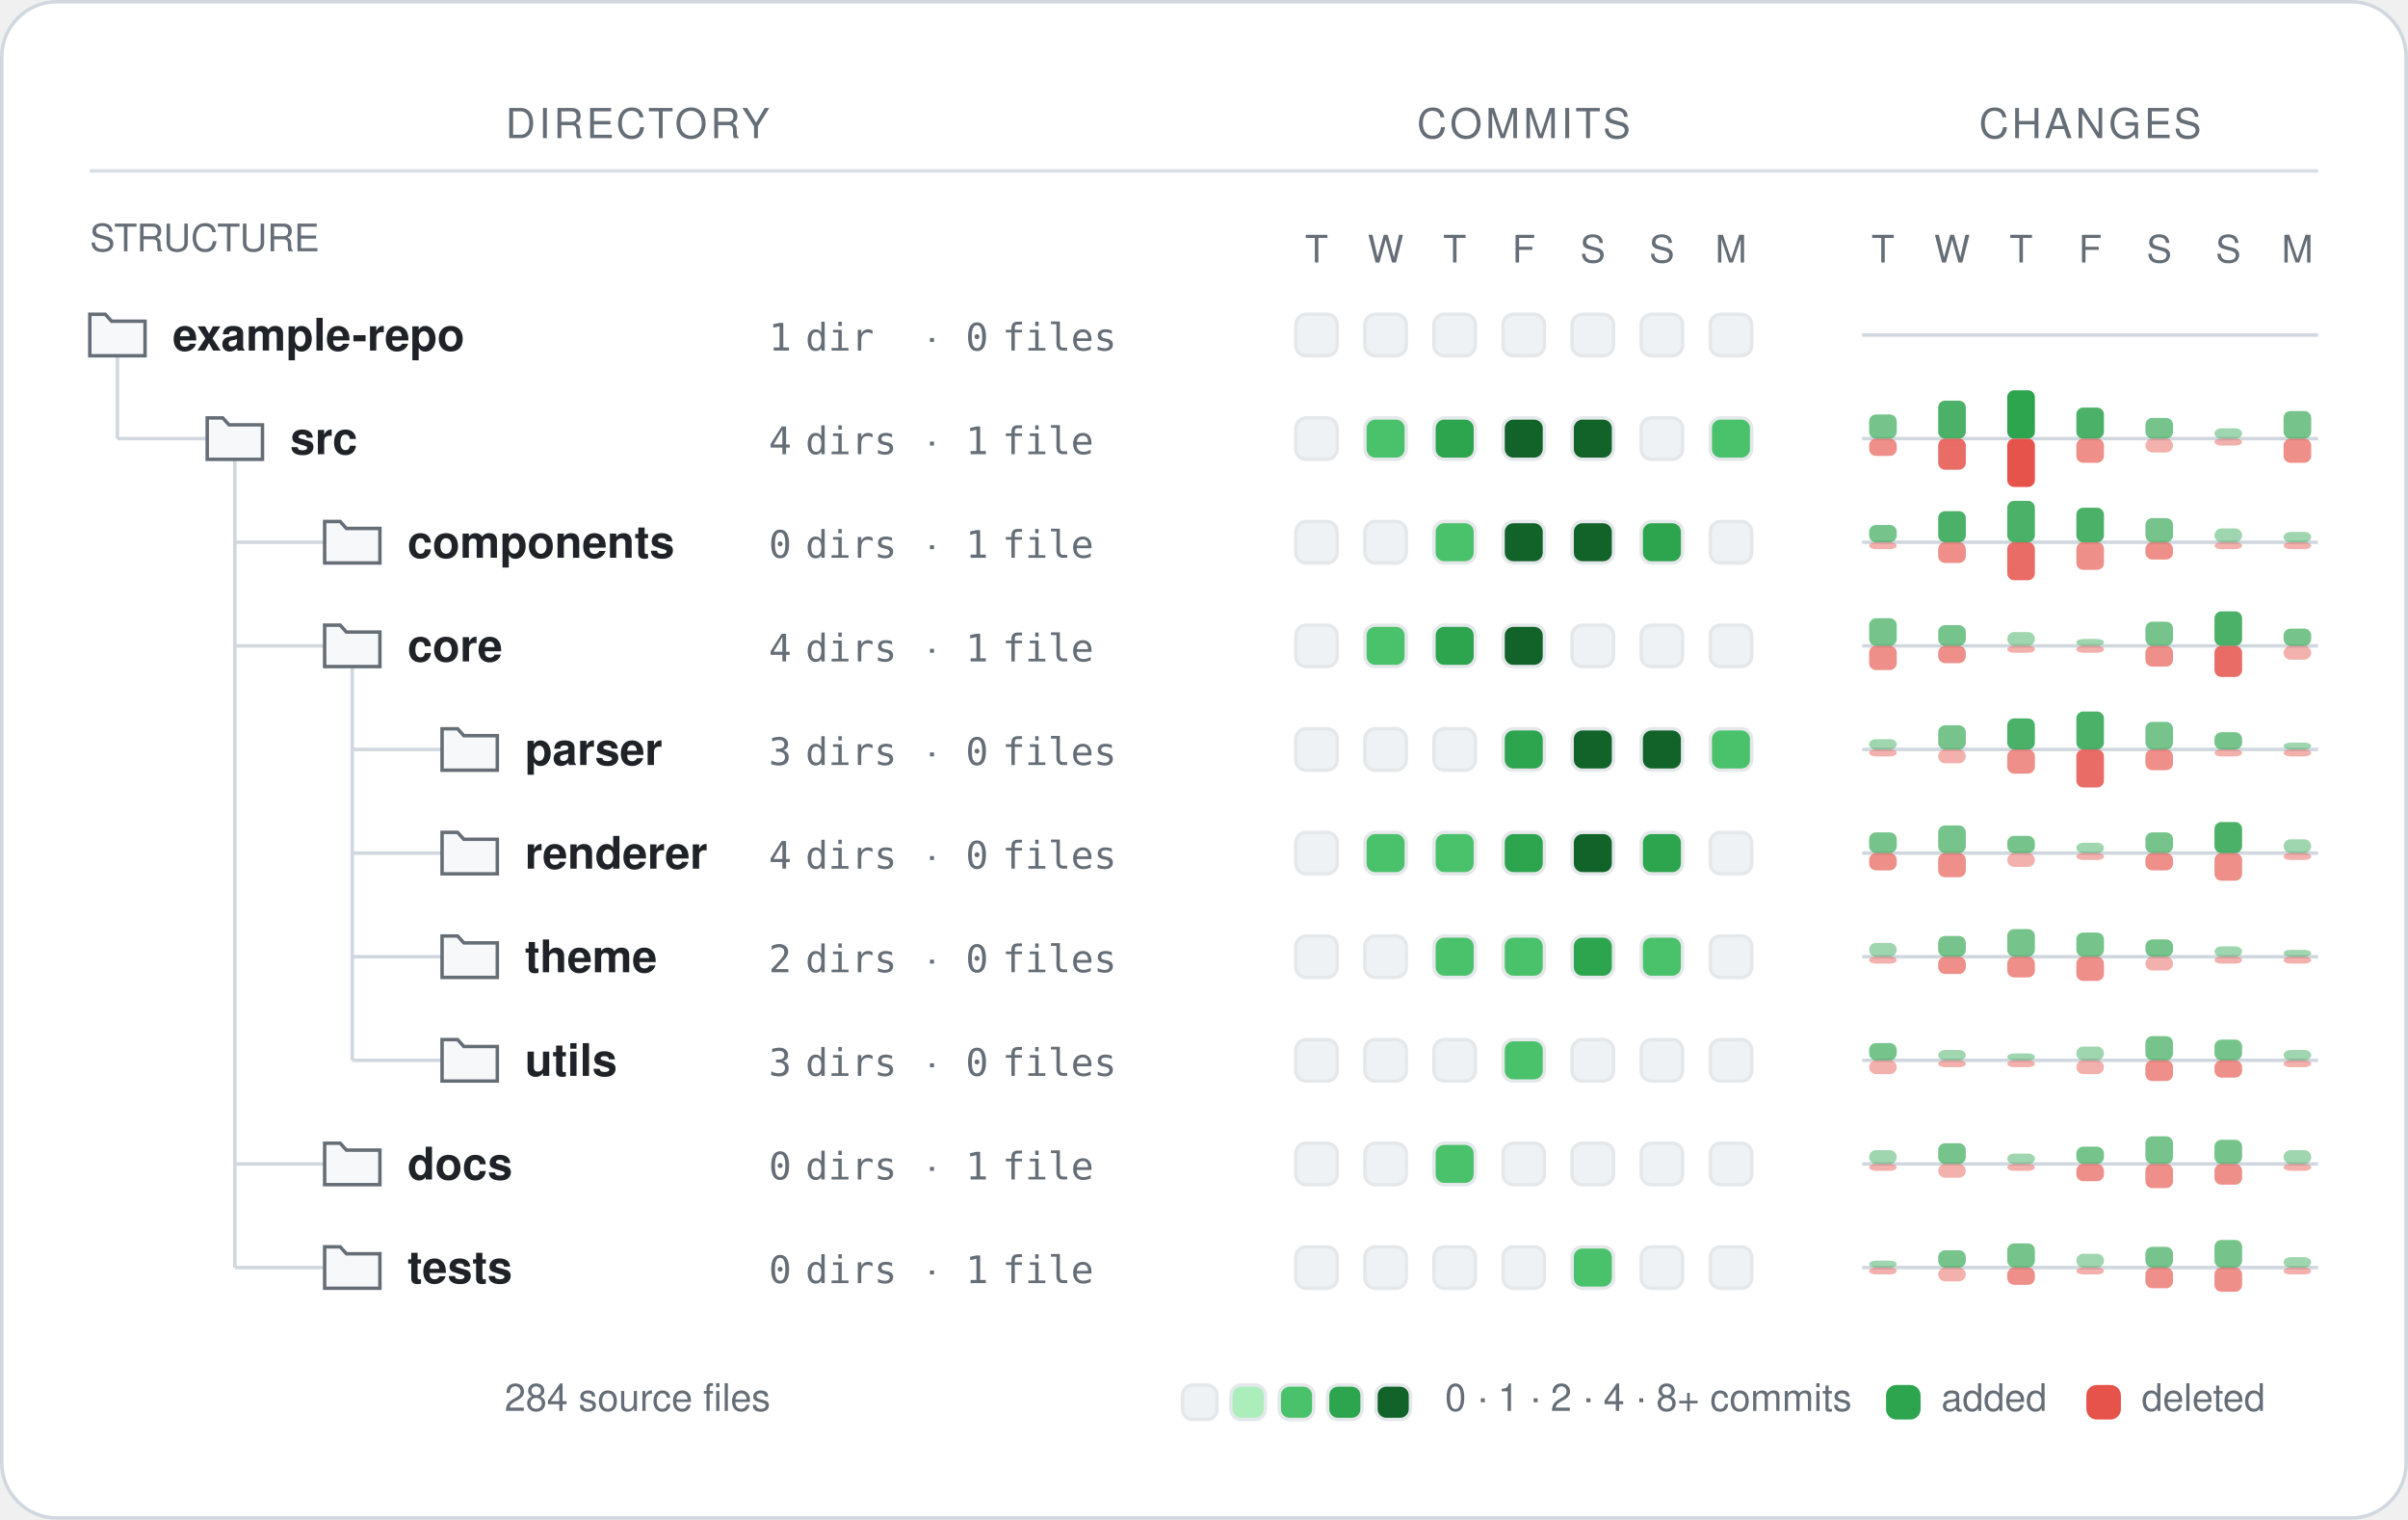
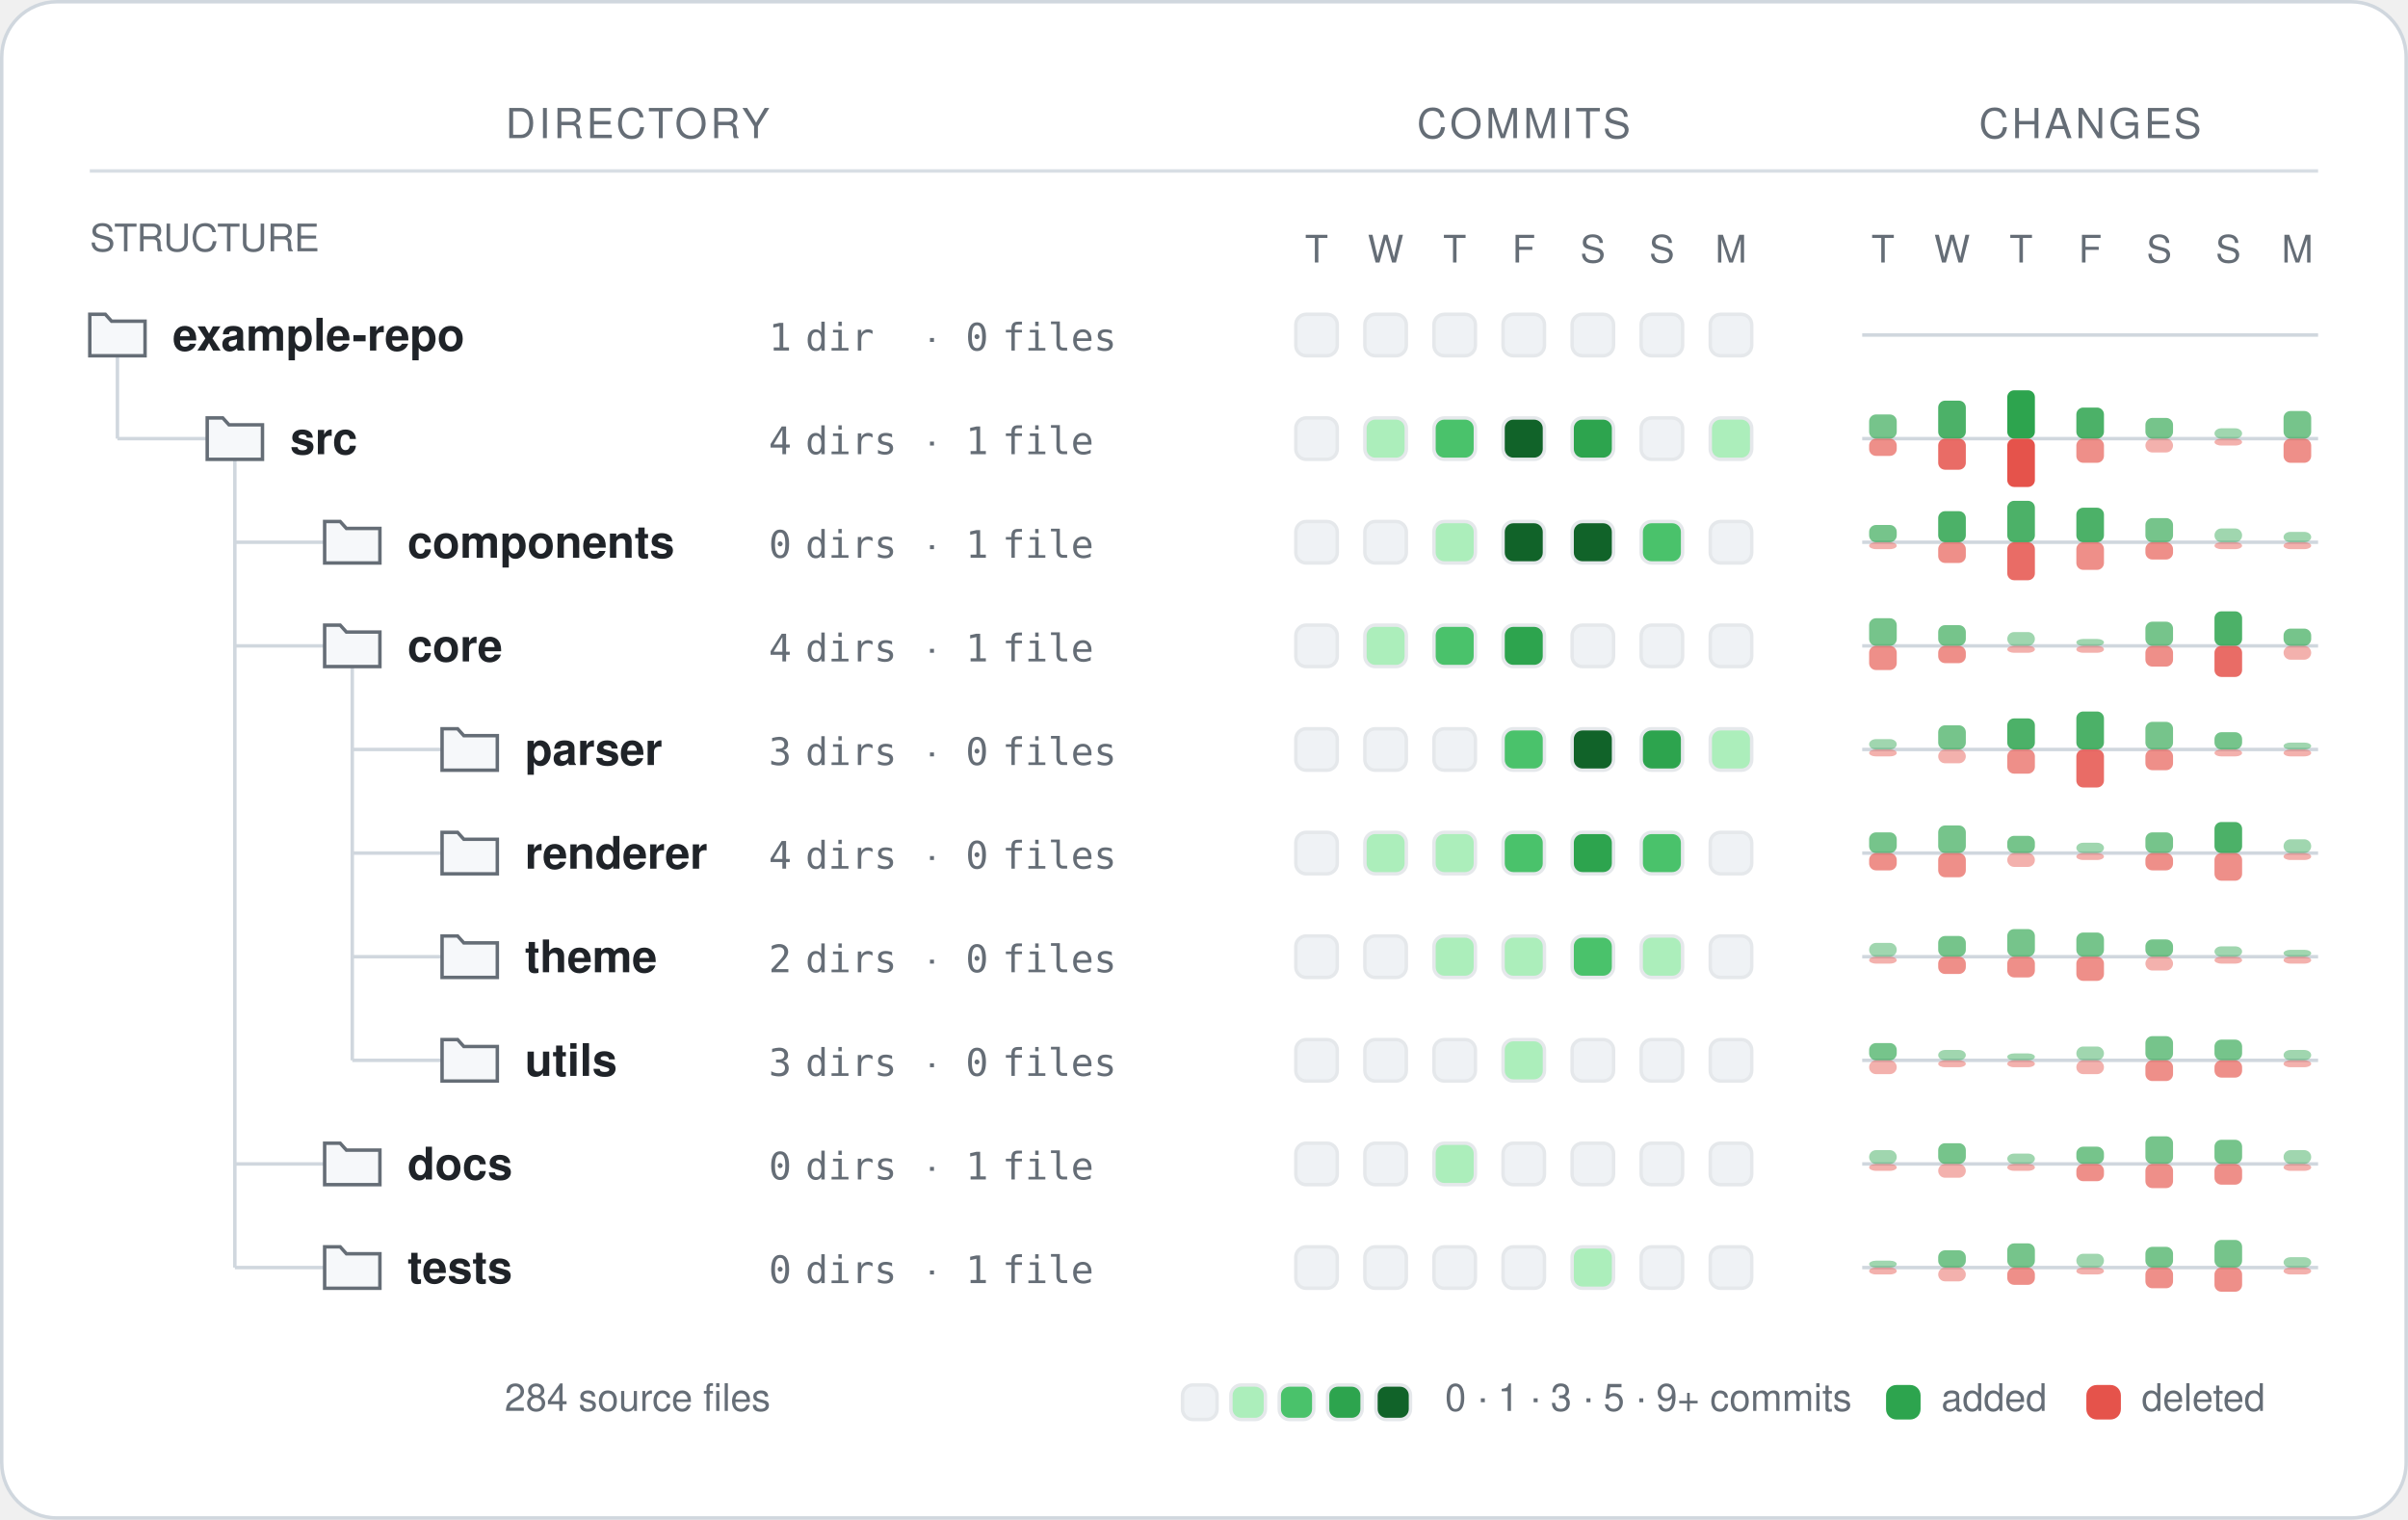
<svg xmlns="http://www.w3.org/2000/svg" width="697.232" height="440" viewBox="0 0 697.232 440" role="img" aria-labelledby="st-title st-desc">
  <style>
    text{font-family:-apple-system,BlinkMacSystemFont,"Segoe UI",Helvetica,Arial,sans-serif;fill:#1F2328;text-rendering:geometricPrecision}
    .muted{fill:#656D76}
    .label{font-size:12px;font-weight:500;letter-spacing:0.08em}
    .small{font-size:11px}
    .row{font-size:13px;font-weight:550}
    .root{font-weight:650}
    .mono{font-family:ui-monospace,SFMono-Regular,Menlo,Consolas,monospace}
    .tree{stroke:#D0D7DE;stroke-width:1;fill:none}
  </style>
  <rect x="0.5" y="0.5" width="696.2" height="439" rx="16" stroke-width="1" fill="#FFFFFF" stroke="#D0D7DE" />
  <g class="label muted">
    <text x="184.6" y="40" text-anchor="middle" class="label muted">DIRECTORY</text>
    <text x="441.2" y="40" text-anchor="middle" class="label muted">COMMITS</text>
    <text x="605.2" y="40" text-anchor="middle" class="label muted">CHANGES</text>
  </g>
  <line x1="26" y1="49.5" x2="671.2" y2="49.5" stroke="#D8DEE4" />
  <text x="381.2" y="76" class="small muted" text-anchor="middle">T</text>
  <text x="545.2" y="76" class="small muted" text-anchor="middle">T</text>
  <text x="401.2" y="76" class="small muted" text-anchor="middle">W</text>
  <text x="565.2" y="76" class="small muted" text-anchor="middle">W</text>
  <text x="421.2" y="76" class="small muted" text-anchor="middle">T</text>
  <text x="585.2" y="76" class="small muted" text-anchor="middle">T</text>
  <text x="441.2" y="76" class="small muted" text-anchor="middle">F</text>
  <text x="605.2" y="76" class="small muted" text-anchor="middle">F</text>
  <text x="461.2" y="76" class="small muted" text-anchor="middle">S</text>
  <text x="625.2" y="76" class="small muted" text-anchor="middle">S</text>
  <text x="481.2" y="76" class="small muted" text-anchor="middle">S</text>
  <text x="645.2" y="76" class="small muted" text-anchor="middle">S</text>
  <text x="501.2" y="76" class="small muted" text-anchor="middle">M</text>
  <text x="665.2" y="76" class="small muted" text-anchor="middle">M</text>
  <text x="26" y="72.75" class="small muted">STRUCTURE</text>
  <g class="tree">
    <path d="M34 127 H60" />
    <path d="M68 157 H94" />
    <path d="M68 187 H94" />
    <path d="M102 217 H128" />
    <path d="M102 247 H128" />
    <path d="M102 277 H128" />
    <path d="M102 307 H128" />
    <path d="M68 337 H94" />
    <path d="M68 367 H94" />
    <path d="M34 103 V127" />
    <path d="M68 133 V367" />
    <path d="M102 193 V307" />
  </g>
  <g>
    <g transform="translate(26 97)">
      <path d="M0 -6h4.5l1.8 2H16v10H0z" fill="#F6F8FA" stroke="#656D76" stroke-width="1" />
      <text x="24" y="4.5" class="row root">example-repo</text>
      <text x="203.2" y="4.5" text-anchor="end" class="small muted mono">1</text>
      <text x="207.2" y="4.5" class="small muted mono">dir</text>
      <text x="243.6" y="4.5" text-anchor="middle" class="small muted">·</text>
      <text x="260.2" y="4.5" text-anchor="end" class="small muted mono">0</text>
      <text x="264.2" y="4.5" class="small muted mono">files</text>
    </g>
    <g transform="translate(60 127)">
      <path d="M0 -6h4.5l1.8 2H16v10H0z" fill="#F6F8FA" stroke="#656D76" stroke-width="1" />
      <text x="24" y="4.5" class="row">src</text>
      <text x="169.2" y="4.5" text-anchor="end" class="small muted mono">4</text>
      <text x="173.2" y="4.5" class="small muted mono">dirs</text>
      <text x="209.6" y="4.5" text-anchor="middle" class="small muted">·</text>
      <text x="226.2" y="4.5" text-anchor="end" class="small muted mono">1</text>
      <text x="230.2" y="4.5" class="small muted mono">file</text>
    </g>
    <g transform="translate(94 157)">
      <path d="M0 -6h4.5l1.8 2H16v10H0z" fill="#F6F8FA" stroke="#656D76" stroke-width="1" />
      <text x="24" y="4.5" class="row">components</text>
      <text x="135.2" y="4.5" text-anchor="end" class="small muted mono">0</text>
      <text x="139.2" y="4.5" class="small muted mono">dirs</text>
      <text x="175.6" y="4.5" text-anchor="middle" class="small muted">·</text>
      <text x="192.2" y="4.5" text-anchor="end" class="small muted mono">1</text>
      <text x="196.2" y="4.5" class="small muted mono">file</text>
    </g>
    <g transform="translate(94 187)">
      <path d="M0 -6h4.5l1.8 2H16v10H0z" fill="#F6F8FA" stroke="#656D76" stroke-width="1" />
      <text x="24" y="4.5" class="row">core</text>
      <text x="135.2" y="4.5" text-anchor="end" class="small muted mono">4</text>
      <text x="139.2" y="4.5" class="small muted mono">dirs</text>
      <text x="175.6" y="4.5" text-anchor="middle" class="small muted">·</text>
      <text x="192.2" y="4.5" text-anchor="end" class="small muted mono">1</text>
      <text x="196.2" y="4.5" class="small muted mono">file</text>
    </g>
    <g transform="translate(128 217)">
      <path d="M0 -6h4.5l1.8 2H16v10H0z" fill="#F6F8FA" stroke="#656D76" stroke-width="1" />
      <text x="24" y="4.5" class="row">parser</text>
      <text x="101.2" y="4.5" text-anchor="end" class="small muted mono">3</text>
      <text x="105.2" y="4.5" class="small muted mono">dirs</text>
      <text x="141.6" y="4.5" text-anchor="middle" class="small muted">·</text>
      <text x="158.2" y="4.5" text-anchor="end" class="small muted mono">0</text>
      <text x="162.2" y="4.5" class="small muted mono">files</text>
    </g>
    <g transform="translate(128 247)">
      <path d="M0 -6h4.5l1.8 2H16v10H0z" fill="#F6F8FA" stroke="#656D76" stroke-width="1" />
      <text x="24" y="4.5" class="row">renderer</text>
      <text x="101.2" y="4.5" text-anchor="end" class="small muted mono">4</text>
      <text x="105.2" y="4.5" class="small muted mono">dirs</text>
      <text x="141.6" y="4.5" text-anchor="middle" class="small muted">·</text>
      <text x="158.2" y="4.5" text-anchor="end" class="small muted mono">0</text>
      <text x="162.2" y="4.5" class="small muted mono">files</text>
    </g>
    <g transform="translate(128 277)">
      <path d="M0 -6h4.5l1.8 2H16v10H0z" fill="#F6F8FA" stroke="#656D76" stroke-width="1" />
      <text x="24" y="4.5" class="row">theme</text>
      <text x="101.2" y="4.5" text-anchor="end" class="small muted mono">2</text>
      <text x="105.2" y="4.5" class="small muted mono">dirs</text>
      <text x="141.6" y="4.5" text-anchor="middle" class="small muted">·</text>
      <text x="158.2" y="4.5" text-anchor="end" class="small muted mono">0</text>
      <text x="162.2" y="4.5" class="small muted mono">files</text>
    </g>
    <g transform="translate(128 307)">
      <path d="M0 -6h4.5l1.8 2H16v10H0z" fill="#F6F8FA" stroke="#656D76" stroke-width="1" />
      <text x="24" y="4.5" class="row">utils</text>
      <text x="101.2" y="4.5" text-anchor="end" class="small muted mono">3</text>
      <text x="105.2" y="4.5" class="small muted mono">dirs</text>
      <text x="141.6" y="4.5" text-anchor="middle" class="small muted">·</text>
      <text x="158.2" y="4.5" text-anchor="end" class="small muted mono">0</text>
      <text x="162.2" y="4.5" class="small muted mono">files</text>
    </g>
    <g transform="translate(94 337)">
      <path d="M0 -6h4.5l1.8 2H16v10H0z" fill="#F6F8FA" stroke="#656D76" stroke-width="1" />
      <text x="24" y="4.5" class="row">docs</text>
      <text x="135.2" y="4.5" text-anchor="end" class="small muted mono">0</text>
      <text x="139.2" y="4.5" class="small muted mono">dirs</text>
      <text x="175.6" y="4.5" text-anchor="middle" class="small muted">·</text>
      <text x="192.2" y="4.5" text-anchor="end" class="small muted mono">1</text>
      <text x="196.2" y="4.5" class="small muted mono">file</text>
    </g>
    <g transform="translate(94 367)">
      <path d="M0 -6h4.5l1.8 2H16v10H0z" fill="#F6F8FA" stroke="#656D76" stroke-width="1" />
      <text x="24" y="4.5" class="row">tests</text>
      <text x="135.2" y="4.5" text-anchor="end" class="small muted mono">0</text>
      <text x="139.2" y="4.5" class="small muted mono">dirs</text>
      <text x="175.6" y="4.5" text-anchor="middle" class="small muted">·</text>
      <text x="192.2" y="4.5" text-anchor="end" class="small muted mono">1</text>
      <text x="196.2" y="4.5" class="small muted mono">file</text>
    </g>
  </g>
  <g>
    <rect x="375.2" y="91" width="12" height="12" rx="3" fill="#EFF2F5" fill-opacity="1" stroke="#E5E8EB" stroke-width="1" />
    <rect x="395.2" y="91" width="12" height="12" rx="3" fill="#EFF2F5" fill-opacity="1" stroke="#E5E8EB" stroke-width="1" />
    <rect x="415.2" y="91" width="12" height="12" rx="3" fill="#EFF2F5" fill-opacity="1" stroke="#E5E8EB" stroke-width="1" />
    <rect x="435.2" y="91" width="12" height="12" rx="3" fill="#EFF2F5" fill-opacity="1" stroke="#E5E8EB" stroke-width="1" />
    <rect x="455.2" y="91" width="12" height="12" rx="3" fill="#EFF2F5" fill-opacity="1" stroke="#E5E8EB" stroke-width="1" />
    <rect x="475.2" y="91" width="12" height="12" rx="3" fill="#EFF2F5" fill-opacity="1" stroke="#E5E8EB" stroke-width="1" />
    <rect x="495.2" y="91" width="12" height="12" rx="3" fill="#EFF2F5" fill-opacity="1" stroke="#E5E8EB" stroke-width="1" />
    <rect x="375.2" y="121" width="12" height="12" rx="3" fill="#EFF2F5" fill-opacity="1" stroke="#E5E8EB" stroke-width="1" />
-     <rect x="395.2" y="121" width="12" height="12" rx="3" fill="#4AC26B" fill-opacity="1" stroke="#E5E8EB" stroke-width="1" />
-     <rect x="415.2" y="121" width="12" height="12" rx="3" fill="#2DA44E" fill-opacity="1" stroke="#E5E8EB" stroke-width="1" />
+     <rect x="395.2" y="121" width="12" height="12" rx="3" fill="#ACEEBB" fill-opacity="1" stroke="#E5E8EB" stroke-width="1" />
+     <rect x="415.2" y="121" width="12" height="12" rx="3" fill="#4AC26B" fill-opacity="1" stroke="#E5E8EB" stroke-width="1" />
    <rect x="435.2" y="121" width="12" height="12" rx="3" fill="#116329" fill-opacity="1" stroke="#E5E8EB" stroke-width="1" />
-     <rect x="455.2" y="121" width="12" height="12" rx="3" fill="#116329" fill-opacity="1" stroke="#E5E8EB" stroke-width="1" />
+     <rect x="455.2" y="121" width="12" height="12" rx="3" fill="#2DA44E" fill-opacity="1" stroke="#E5E8EB" stroke-width="1" />
    <rect x="475.2" y="121" width="12" height="12" rx="3" fill="#EFF2F5" fill-opacity="1" stroke="#E5E8EB" stroke-width="1" />
-     <rect x="495.2" y="121" width="12" height="12" rx="3" fill="#4AC26B" fill-opacity="1" stroke="#E5E8EB" stroke-width="1" />
+     <rect x="495.2" y="121" width="12" height="12" rx="3" fill="#ACEEBB" fill-opacity="1" stroke="#E5E8EB" stroke-width="1" />
    <rect x="375.2" y="151" width="12" height="12" rx="3" fill="#EFF2F5" fill-opacity="1" stroke="#E5E8EB" stroke-width="1" />
    <rect x="395.2" y="151" width="12" height="12" rx="3" fill="#EFF2F5" fill-opacity="1" stroke="#E5E8EB" stroke-width="1" />
-     <rect x="415.2" y="151" width="12" height="12" rx="3" fill="#4AC26B" fill-opacity="1" stroke="#E5E8EB" stroke-width="1" />
+     <rect x="415.2" y="151" width="12" height="12" rx="3" fill="#ACEEBB" fill-opacity="1" stroke="#E5E8EB" stroke-width="1" />
    <rect x="435.2" y="151" width="12" height="12" rx="3" fill="#116329" fill-opacity="1" stroke="#E5E8EB" stroke-width="1" />
    <rect x="455.2" y="151" width="12" height="12" rx="3" fill="#116329" fill-opacity="1" stroke="#E5E8EB" stroke-width="1" />
-     <rect x="475.2" y="151" width="12" height="12" rx="3" fill="#2DA44E" fill-opacity="1" stroke="#E5E8EB" stroke-width="1" />
+     <rect x="475.2" y="151" width="12" height="12" rx="3" fill="#4AC26B" fill-opacity="1" stroke="#E5E8EB" stroke-width="1" />
    <rect x="495.2" y="151" width="12" height="12" rx="3" fill="#EFF2F5" fill-opacity="1" stroke="#E5E8EB" stroke-width="1" />
    <rect x="375.2" y="181" width="12" height="12" rx="3" fill="#EFF2F5" fill-opacity="1" stroke="#E5E8EB" stroke-width="1" />
-     <rect x="395.2" y="181" width="12" height="12" rx="3" fill="#4AC26B" fill-opacity="1" stroke="#E5E8EB" stroke-width="1" />
-     <rect x="415.2" y="181" width="12" height="12" rx="3" fill="#2DA44E" fill-opacity="1" stroke="#E5E8EB" stroke-width="1" />
-     <rect x="435.2" y="181" width="12" height="12" rx="3" fill="#116329" fill-opacity="1" stroke="#E5E8EB" stroke-width="1" />
+     <rect x="395.2" y="181" width="12" height="12" rx="3" fill="#ACEEBB" fill-opacity="1" stroke="#E5E8EB" stroke-width="1" />
+     <rect x="415.2" y="181" width="12" height="12" rx="3" fill="#4AC26B" fill-opacity="1" stroke="#E5E8EB" stroke-width="1" />
+     <rect x="435.2" y="181" width="12" height="12" rx="3" fill="#2DA44E" fill-opacity="1" stroke="#E5E8EB" stroke-width="1" />
    <rect x="455.2" y="181" width="12" height="12" rx="3" fill="#EFF2F5" fill-opacity="1" stroke="#E5E8EB" stroke-width="1" />
    <rect x="475.2" y="181" width="12" height="12" rx="3" fill="#EFF2F5" fill-opacity="1" stroke="#E5E8EB" stroke-width="1" />
    <rect x="495.2" y="181" width="12" height="12" rx="3" fill="#EFF2F5" fill-opacity="1" stroke="#E5E8EB" stroke-width="1" />
    <rect x="375.2" y="211" width="12" height="12" rx="3" fill="#EFF2F5" fill-opacity="1" stroke="#E5E8EB" stroke-width="1" />
    <rect x="395.2" y="211" width="12" height="12" rx="3" fill="#EFF2F5" fill-opacity="1" stroke="#E5E8EB" stroke-width="1" />
    <rect x="415.2" y="211" width="12" height="12" rx="3" fill="#EFF2F5" fill-opacity="1" stroke="#E5E8EB" stroke-width="1" />
-     <rect x="435.2" y="211" width="12" height="12" rx="3" fill="#2DA44E" fill-opacity="1" stroke="#E5E8EB" stroke-width="1" />
+     <rect x="435.2" y="211" width="12" height="12" rx="3" fill="#4AC26B" fill-opacity="1" stroke="#E5E8EB" stroke-width="1" />
    <rect x="455.2" y="211" width="12" height="12" rx="3" fill="#116329" fill-opacity="1" stroke="#E5E8EB" stroke-width="1" />
-     <rect x="475.2" y="211" width="12" height="12" rx="3" fill="#116329" fill-opacity="1" stroke="#E5E8EB" stroke-width="1" />
-     <rect x="495.2" y="211" width="12" height="12" rx="3" fill="#4AC26B" fill-opacity="1" stroke="#E5E8EB" stroke-width="1" />
+     <rect x="475.2" y="211" width="12" height="12" rx="3" fill="#2DA44E" fill-opacity="1" stroke="#E5E8EB" stroke-width="1" />
+     <rect x="495.2" y="211" width="12" height="12" rx="3" fill="#ACEEBB" fill-opacity="1" stroke="#E5E8EB" stroke-width="1" />
    <rect x="375.2" y="241" width="12" height="12" rx="3" fill="#EFF2F5" fill-opacity="1" stroke="#E5E8EB" stroke-width="1" />
-     <rect x="395.2" y="241" width="12" height="12" rx="3" fill="#4AC26B" fill-opacity="1" stroke="#E5E8EB" stroke-width="1" />
-     <rect x="415.2" y="241" width="12" height="12" rx="3" fill="#4AC26B" fill-opacity="1" stroke="#E5E8EB" stroke-width="1" />
-     <rect x="435.2" y="241" width="12" height="12" rx="3" fill="#2DA44E" fill-opacity="1" stroke="#E5E8EB" stroke-width="1" />
-     <rect x="455.2" y="241" width="12" height="12" rx="3" fill="#116329" fill-opacity="1" stroke="#E5E8EB" stroke-width="1" />
-     <rect x="475.2" y="241" width="12" height="12" rx="3" fill="#2DA44E" fill-opacity="1" stroke="#E5E8EB" stroke-width="1" />
+     <rect x="395.2" y="241" width="12" height="12" rx="3" fill="#ACEEBB" fill-opacity="1" stroke="#E5E8EB" stroke-width="1" />
+     <rect x="415.2" y="241" width="12" height="12" rx="3" fill="#ACEEBB" fill-opacity="1" stroke="#E5E8EB" stroke-width="1" />
+     <rect x="435.2" y="241" width="12" height="12" rx="3" fill="#4AC26B" fill-opacity="1" stroke="#E5E8EB" stroke-width="1" />
+     <rect x="455.2" y="241" width="12" height="12" rx="3" fill="#2DA44E" fill-opacity="1" stroke="#E5E8EB" stroke-width="1" />
+     <rect x="475.2" y="241" width="12" height="12" rx="3" fill="#4AC26B" fill-opacity="1" stroke="#E5E8EB" stroke-width="1" />
    <rect x="495.2" y="241" width="12" height="12" rx="3" fill="#EFF2F5" fill-opacity="1" stroke="#E5E8EB" stroke-width="1" />
    <rect x="375.2" y="271" width="12" height="12" rx="3" fill="#EFF2F5" fill-opacity="1" stroke="#E5E8EB" stroke-width="1" />
    <rect x="395.2" y="271" width="12" height="12" rx="3" fill="#EFF2F5" fill-opacity="1" stroke="#E5E8EB" stroke-width="1" />
-     <rect x="415.2" y="271" width="12" height="12" rx="3" fill="#4AC26B" fill-opacity="1" stroke="#E5E8EB" stroke-width="1" />
-     <rect x="435.2" y="271" width="12" height="12" rx="3" fill="#4AC26B" fill-opacity="1" stroke="#E5E8EB" stroke-width="1" />
-     <rect x="455.2" y="271" width="12" height="12" rx="3" fill="#2DA44E" fill-opacity="1" stroke="#E5E8EB" stroke-width="1" />
-     <rect x="475.2" y="271" width="12" height="12" rx="3" fill="#4AC26B" fill-opacity="1" stroke="#E5E8EB" stroke-width="1" />
+     <rect x="415.2" y="271" width="12" height="12" rx="3" fill="#ACEEBB" fill-opacity="1" stroke="#E5E8EB" stroke-width="1" />
+     <rect x="435.2" y="271" width="12" height="12" rx="3" fill="#ACEEBB" fill-opacity="1" stroke="#E5E8EB" stroke-width="1" />
+     <rect x="455.2" y="271" width="12" height="12" rx="3" fill="#4AC26B" fill-opacity="1" stroke="#E5E8EB" stroke-width="1" />
+     <rect x="475.2" y="271" width="12" height="12" rx="3" fill="#ACEEBB" fill-opacity="1" stroke="#E5E8EB" stroke-width="1" />
    <rect x="495.2" y="271" width="12" height="12" rx="3" fill="#EFF2F5" fill-opacity="1" stroke="#E5E8EB" stroke-width="1" />
    <rect x="375.2" y="301" width="12" height="12" rx="3" fill="#EFF2F5" fill-opacity="1" stroke="#E5E8EB" stroke-width="1" />
    <rect x="395.2" y="301" width="12" height="12" rx="3" fill="#EFF2F5" fill-opacity="1" stroke="#E5E8EB" stroke-width="1" />
    <rect x="415.2" y="301" width="12" height="12" rx="3" fill="#EFF2F5" fill-opacity="1" stroke="#E5E8EB" stroke-width="1" />
-     <rect x="435.2" y="301" width="12" height="12" rx="3" fill="#4AC26B" fill-opacity="1" stroke="#E5E8EB" stroke-width="1" />
+     <rect x="435.2" y="301" width="12" height="12" rx="3" fill="#ACEEBB" fill-opacity="1" stroke="#E5E8EB" stroke-width="1" />
    <rect x="455.2" y="301" width="12" height="12" rx="3" fill="#EFF2F5" fill-opacity="1" stroke="#E5E8EB" stroke-width="1" />
    <rect x="475.2" y="301" width="12" height="12" rx="3" fill="#EFF2F5" fill-opacity="1" stroke="#E5E8EB" stroke-width="1" />
    <rect x="495.2" y="301" width="12" height="12" rx="3" fill="#EFF2F5" fill-opacity="1" stroke="#E5E8EB" stroke-width="1" />
    <rect x="375.2" y="331" width="12" height="12" rx="3" fill="#EFF2F5" fill-opacity="1" stroke="#E5E8EB" stroke-width="1" />
    <rect x="395.2" y="331" width="12" height="12" rx="3" fill="#EFF2F5" fill-opacity="1" stroke="#E5E8EB" stroke-width="1" />
-     <rect x="415.2" y="331" width="12" height="12" rx="3" fill="#4AC26B" fill-opacity="1" stroke="#E5E8EB" stroke-width="1" />
+     <rect x="415.2" y="331" width="12" height="12" rx="3" fill="#ACEEBB" fill-opacity="1" stroke="#E5E8EB" stroke-width="1" />
    <rect x="435.2" y="331" width="12" height="12" rx="3" fill="#EFF2F5" fill-opacity="1" stroke="#E5E8EB" stroke-width="1" />
    <rect x="455.2" y="331" width="12" height="12" rx="3" fill="#EFF2F5" fill-opacity="1" stroke="#E5E8EB" stroke-width="1" />
    <rect x="475.2" y="331" width="12" height="12" rx="3" fill="#EFF2F5" fill-opacity="1" stroke="#E5E8EB" stroke-width="1" />
    <rect x="495.2" y="331" width="12" height="12" rx="3" fill="#EFF2F5" fill-opacity="1" stroke="#E5E8EB" stroke-width="1" />
    <rect x="375.2" y="361" width="12" height="12" rx="3" fill="#EFF2F5" fill-opacity="1" stroke="#E5E8EB" stroke-width="1" />
    <rect x="395.2" y="361" width="12" height="12" rx="3" fill="#EFF2F5" fill-opacity="1" stroke="#E5E8EB" stroke-width="1" />
    <rect x="415.2" y="361" width="12" height="12" rx="3" fill="#EFF2F5" fill-opacity="1" stroke="#E5E8EB" stroke-width="1" />
    <rect x="435.2" y="361" width="12" height="12" rx="3" fill="#EFF2F5" fill-opacity="1" stroke="#E5E8EB" stroke-width="1" />
-     <rect x="455.2" y="361" width="12" height="12" rx="3" fill="#4AC26B" fill-opacity="1" stroke="#E5E8EB" stroke-width="1" />
+     <rect x="455.2" y="361" width="12" height="12" rx="3" fill="#ACEEBB" fill-opacity="1" stroke="#E5E8EB" stroke-width="1" />
    <rect x="475.2" y="361" width="12" height="12" rx="3" fill="#EFF2F5" fill-opacity="1" stroke="#E5E8EB" stroke-width="1" />
    <rect x="495.2" y="361" width="12" height="12" rx="3" fill="#EFF2F5" fill-opacity="1" stroke="#E5E8EB" stroke-width="1" />
  </g>
  <g>
    <path d="M539.2 97H671.2" fill="none" stroke="#D0D7DE" stroke-width="1" />
    <path d="M539.2 127H671.2" fill="none" stroke="#D0D7DE" stroke-width="1" />
    <rect x="541.2" y="120" width="8" height="7" rx="2" fill="#2DA44E" fill-opacity="0.65" />
    <rect x="541.2" y="127" width="8" height="5" rx="2" fill="#E5534B" fill-opacity="0.65" />
    <rect x="561.2" y="116" width="8" height="11" rx="2" fill="#2DA44E" fill-opacity="0.85" />
    <rect x="561.2" y="127" width="8" height="9" rx="2" fill="#E5534B" fill-opacity="0.85" />
    <rect x="581.2" y="113" width="8" height="14" rx="2" fill="#2DA44E" fill-opacity="1" />
    <rect x="581.2" y="127" width="8" height="14" rx="2" fill="#E5534B" fill-opacity="1" />
    <rect x="601.2" y="118" width="8" height="9" rx="2" fill="#2DA44E" fill-opacity="0.85" />
    <rect x="601.2" y="127" width="8" height="7" rx="2" fill="#E5534B" fill-opacity="0.65" />
    <rect x="621.2" y="121" width="8" height="6" rx="2" fill="#2DA44E" fill-opacity="0.65" />
    <rect x="621.2" y="127" width="8" height="4" rx="2" fill="#E5534B" fill-opacity="0.45" />
    <rect x="641.2" y="124" width="8" height="3" rx="2" fill="#2DA44E" fill-opacity="0.45" />
    <rect x="641.2" y="127" width="8" height="2" rx="2" fill="#E5534B" fill-opacity="0.45" />
    <rect x="661.2" y="119" width="8" height="8" rx="2" fill="#2DA44E" fill-opacity="0.65" />
    <rect x="661.2" y="127" width="8" height="7" rx="2" fill="#E5534B" fill-opacity="0.65" />
    <path d="M539.2 157H671.2" fill="none" stroke="#D0D7DE" stroke-width="1" />
    <rect x="541.2" y="152" width="8" height="5" rx="2" fill="#2DA44E" fill-opacity="0.65" />
    <rect x="541.2" y="157" width="8" height="2" rx="2" fill="#E5534B" fill-opacity="0.45" />
    <rect x="561.2" y="148" width="8" height="9" rx="2" fill="#2DA44E" fill-opacity="0.85" />
    <rect x="561.2" y="157" width="8" height="6" rx="2" fill="#E5534B" fill-opacity="0.65" />
    <rect x="581.2" y="145" width="8" height="12" rx="2" fill="#2DA44E" fill-opacity="0.85" />
    <rect x="581.2" y="157" width="8" height="11" rx="2" fill="#E5534B" fill-opacity="0.85" />
    <rect x="601.2" y="147" width="8" height="10" rx="2" fill="#2DA44E" fill-opacity="0.85" />
    <rect x="601.2" y="157" width="8" height="8" rx="2" fill="#E5534B" fill-opacity="0.65" />
    <rect x="621.2" y="150" width="8" height="7" rx="2" fill="#2DA44E" fill-opacity="0.65" />
    <rect x="621.2" y="157" width="8" height="5" rx="2" fill="#E5534B" fill-opacity="0.65" />
    <rect x="641.2" y="153" width="8" height="4" rx="2" fill="#2DA44E" fill-opacity="0.45" />
    <rect x="641.2" y="157" width="8" height="2" rx="2" fill="#E5534B" fill-opacity="0.45" />
    <rect x="661.2" y="154" width="8" height="3" rx="2" fill="#2DA44E" fill-opacity="0.45" />
    <rect x="661.2" y="157" width="8" height="2" rx="2" fill="#E5534B" fill-opacity="0.45" />
    <path d="M539.2 187H671.2" fill="none" stroke="#D0D7DE" stroke-width="1" />
    <rect x="541.2" y="179" width="8" height="8" rx="2" fill="#2DA44E" fill-opacity="0.65" />
    <rect x="541.2" y="187" width="8" height="7" rx="2" fill="#E5534B" fill-opacity="0.65" />
    <rect x="561.2" y="181" width="8" height="6" rx="2" fill="#2DA44E" fill-opacity="0.65" />
    <rect x="561.2" y="187" width="8" height="5" rx="2" fill="#E5534B" fill-opacity="0.65" />
    <rect x="581.2" y="183" width="8" height="4" rx="2" fill="#2DA44E" fill-opacity="0.45" />
    <rect x="581.2" y="187" width="8" height="2" rx="2" fill="#E5534B" fill-opacity="0.45" />
    <rect x="601.2" y="185" width="8" height="2" rx="2" fill="#2DA44E" fill-opacity="0.45" />
    <rect x="601.2" y="187" width="8" height="2" rx="2" fill="#E5534B" fill-opacity="0.45" />
    <rect x="621.2" y="180" width="8" height="7" rx="2" fill="#2DA44E" fill-opacity="0.65" />
    <rect x="621.2" y="187" width="8" height="6" rx="2" fill="#E5534B" fill-opacity="0.65" />
    <rect x="641.2" y="177" width="8" height="10" rx="2" fill="#2DA44E" fill-opacity="0.85" />
    <rect x="641.2" y="187" width="8" height="9" rx="2" fill="#E5534B" fill-opacity="0.85" />
    <rect x="661.2" y="182" width="8" height="5" rx="2" fill="#2DA44E" fill-opacity="0.65" />
    <rect x="661.2" y="187" width="8" height="4" rx="2" fill="#E5534B" fill-opacity="0.45" />
    <path d="M539.2 217H671.2" fill="none" stroke="#D0D7DE" stroke-width="1" />
    <rect x="541.2" y="214" width="8" height="3" rx="2" fill="#2DA44E" fill-opacity="0.45" />
    <rect x="541.2" y="217" width="8" height="2" rx="2" fill="#E5534B" fill-opacity="0.45" />
    <rect x="561.2" y="210" width="8" height="7" rx="2" fill="#2DA44E" fill-opacity="0.65" />
    <rect x="561.2" y="217" width="8" height="4" rx="2" fill="#E5534B" fill-opacity="0.45" />
    <rect x="581.2" y="208" width="8" height="9" rx="2" fill="#2DA44E" fill-opacity="0.85" />
    <rect x="581.2" y="217" width="8" height="7" rx="2" fill="#E5534B" fill-opacity="0.65" />
    <rect x="601.2" y="206" width="8" height="11" rx="2" fill="#2DA44E" fill-opacity="0.85" />
    <rect x="601.2" y="217" width="8" height="11" rx="2" fill="#E5534B" fill-opacity="0.85" />
    <rect x="621.2" y="209" width="8" height="8" rx="2" fill="#2DA44E" fill-opacity="0.65" />
    <rect x="621.2" y="217" width="8" height="6" rx="2" fill="#E5534B" fill-opacity="0.65" />
    <rect x="641.2" y="212" width="8" height="5" rx="2" fill="#2DA44E" fill-opacity="0.65" />
    <rect x="641.2" y="217" width="8" height="2" rx="2" fill="#E5534B" fill-opacity="0.45" />
    <rect x="661.2" y="215" width="8" height="2" rx="2" fill="#2DA44E" fill-opacity="0.45" />
    <rect x="661.2" y="217" width="8" height="2" rx="2" fill="#E5534B" fill-opacity="0.45" />
    <path d="M539.2 247H671.2" fill="none" stroke="#D0D7DE" stroke-width="1" />
    <rect x="541.2" y="241" width="8" height="6" rx="2" fill="#2DA44E" fill-opacity="0.65" />
    <rect x="541.2" y="247" width="8" height="5" rx="2" fill="#E5534B" fill-opacity="0.65" />
    <rect x="561.2" y="239" width="8" height="8" rx="2" fill="#2DA44E" fill-opacity="0.65" />
    <rect x="561.2" y="247" width="8" height="7" rx="2" fill="#E5534B" fill-opacity="0.65" />
    <rect x="581.2" y="242" width="8" height="5" rx="2" fill="#2DA44E" fill-opacity="0.65" />
    <rect x="581.2" y="247" width="8" height="4" rx="2" fill="#E5534B" fill-opacity="0.45" />
    <rect x="601.2" y="244" width="8" height="3" rx="2" fill="#2DA44E" fill-opacity="0.45" />
    <rect x="601.2" y="247" width="8" height="2" rx="2" fill="#E5534B" fill-opacity="0.45" />
    <rect x="621.2" y="241" width="8" height="6" rx="2" fill="#2DA44E" fill-opacity="0.65" />
    <rect x="621.2" y="247" width="8" height="5" rx="2" fill="#E5534B" fill-opacity="0.65" />
    <rect x="641.2" y="238" width="8" height="9" rx="2" fill="#2DA44E" fill-opacity="0.85" />
    <rect x="641.2" y="247" width="8" height="8" rx="2" fill="#E5534B" fill-opacity="0.65" />
    <rect x="661.2" y="243" width="8" height="4" rx="2" fill="#2DA44E" fill-opacity="0.45" />
    <rect x="661.2" y="247" width="8" height="2" rx="2" fill="#E5534B" fill-opacity="0.45" />
    <path d="M539.2 277H671.2" fill="none" stroke="#D0D7DE" stroke-width="1" />
    <rect x="541.2" y="273" width="8" height="4" rx="2" fill="#2DA44E" fill-opacity="0.45" />
    <rect x="541.2" y="277" width="8" height="2" rx="2" fill="#E5534B" fill-opacity="0.45" />
    <rect x="561.2" y="271" width="8" height="6" rx="2" fill="#2DA44E" fill-opacity="0.65" />
    <rect x="561.2" y="277" width="8" height="5" rx="2" fill="#E5534B" fill-opacity="0.65" />
    <rect x="581.2" y="269" width="8" height="8" rx="2" fill="#2DA44E" fill-opacity="0.65" />
    <rect x="581.2" y="277" width="8" height="6" rx="2" fill="#E5534B" fill-opacity="0.65" />
    <rect x="601.2" y="270" width="8" height="7" rx="2" fill="#2DA44E" fill-opacity="0.65" />
    <rect x="601.2" y="277" width="8" height="7" rx="2" fill="#E5534B" fill-opacity="0.65" />
    <rect x="621.2" y="272" width="8" height="5" rx="2" fill="#2DA44E" fill-opacity="0.65" />
    <rect x="621.2" y="277" width="8" height="4" rx="2" fill="#E5534B" fill-opacity="0.45" />
    <rect x="641.2" y="274" width="8" height="3" rx="2" fill="#2DA44E" fill-opacity="0.45" />
    <rect x="641.2" y="277" width="8" height="2" rx="2" fill="#E5534B" fill-opacity="0.45" />
    <rect x="661.2" y="275" width="8" height="2" rx="2" fill="#2DA44E" fill-opacity="0.45" />
    <rect x="661.2" y="277" width="8" height="2" rx="2" fill="#E5534B" fill-opacity="0.45" />
    <path d="M539.2 307H671.2" fill="none" stroke="#D0D7DE" stroke-width="1" />
    <rect x="541.2" y="302" width="8" height="5" rx="2" fill="#2DA44E" fill-opacity="0.65" />
    <rect x="541.2" y="307" width="8" height="4" rx="2" fill="#E5534B" fill-opacity="0.45" />
    <rect x="561.2" y="304" width="8" height="3" rx="2" fill="#2DA44E" fill-opacity="0.45" />
    <rect x="561.2" y="307" width="8" height="2" rx="2" fill="#E5534B" fill-opacity="0.45" />
    <rect x="581.2" y="305" width="8" height="2" rx="2" fill="#2DA44E" fill-opacity="0.45" />
    <rect x="581.2" y="307" width="8" height="2" rx="2" fill="#E5534B" fill-opacity="0.45" />
    <rect x="601.2" y="303" width="8" height="4" rx="2" fill="#2DA44E" fill-opacity="0.45" />
    <rect x="601.2" y="307" width="8" height="4" rx="2" fill="#E5534B" fill-opacity="0.45" />
    <rect x="621.2" y="300" width="8" height="7" rx="2" fill="#2DA44E" fill-opacity="0.65" />
    <rect x="621.2" y="307" width="8" height="6" rx="2" fill="#E5534B" fill-opacity="0.65" />
    <rect x="641.2" y="301" width="8" height="6" rx="2" fill="#2DA44E" fill-opacity="0.65" />
    <rect x="641.2" y="307" width="8" height="5" rx="2" fill="#E5534B" fill-opacity="0.65" />
    <rect x="661.2" y="304" width="8" height="3" rx="2" fill="#2DA44E" fill-opacity="0.45" />
    <rect x="661.2" y="307" width="8" height="2" rx="2" fill="#E5534B" fill-opacity="0.45" />
    <path d="M539.2 337H671.2" fill="none" stroke="#D0D7DE" stroke-width="1" />
    <rect x="541.2" y="333" width="8" height="4" rx="2" fill="#2DA44E" fill-opacity="0.45" />
    <rect x="541.2" y="337" width="8" height="2" rx="2" fill="#E5534B" fill-opacity="0.45" />
    <rect x="561.2" y="331" width="8" height="6" rx="2" fill="#2DA44E" fill-opacity="0.65" />
    <rect x="561.2" y="337" width="8" height="4" rx="2" fill="#E5534B" fill-opacity="0.45" />
    <rect x="581.2" y="334" width="8" height="3" rx="2" fill="#2DA44E" fill-opacity="0.45" />
    <rect x="581.2" y="337" width="8" height="2" rx="2" fill="#E5534B" fill-opacity="0.45" />
    <rect x="601.2" y="332" width="8" height="5" rx="2" fill="#2DA44E" fill-opacity="0.65" />
    <rect x="601.2" y="337" width="8" height="5" rx="2" fill="#E5534B" fill-opacity="0.65" />
    <rect x="621.2" y="329" width="8" height="8" rx="2" fill="#2DA44E" fill-opacity="0.65" />
    <rect x="621.2" y="337" width="8" height="7" rx="2" fill="#E5534B" fill-opacity="0.65" />
    <rect x="641.2" y="330" width="8" height="7" rx="2" fill="#2DA44E" fill-opacity="0.65" />
    <rect x="641.2" y="337" width="8" height="6" rx="2" fill="#E5534B" fill-opacity="0.65" />
    <rect x="661.2" y="333" width="8" height="4" rx="2" fill="#2DA44E" fill-opacity="0.45" />
    <rect x="661.2" y="337" width="8" height="2" rx="2" fill="#E5534B" fill-opacity="0.45" />
    <path d="M539.2 367H671.2" fill="none" stroke="#D0D7DE" stroke-width="1" />
    <rect x="541.2" y="365" width="8" height="2" rx="2" fill="#2DA44E" fill-opacity="0.45" />
    <rect x="541.2" y="367" width="8" height="2" rx="2" fill="#E5534B" fill-opacity="0.45" />
    <rect x="561.2" y="362" width="8" height="5" rx="2" fill="#2DA44E" fill-opacity="0.65" />
    <rect x="561.2" y="367" width="8" height="4" rx="2" fill="#E5534B" fill-opacity="0.45" />
    <rect x="581.2" y="360" width="8" height="7" rx="2" fill="#2DA44E" fill-opacity="0.65" />
    <rect x="581.2" y="367" width="8" height="5" rx="2" fill="#E5534B" fill-opacity="0.65" />
    <rect x="601.2" y="363" width="8" height="4" rx="2" fill="#2DA44E" fill-opacity="0.45" />
    <rect x="601.2" y="367" width="8" height="2" rx="2" fill="#E5534B" fill-opacity="0.45" />
    <rect x="621.2" y="361" width="8" height="6" rx="2" fill="#2DA44E" fill-opacity="0.65" />
    <rect x="621.2" y="367" width="8" height="6" rx="2" fill="#E5534B" fill-opacity="0.65" />
    <rect x="641.2" y="359" width="8" height="8" rx="2" fill="#2DA44E" fill-opacity="0.65" />
    <rect x="641.2" y="367" width="8" height="7" rx="2" fill="#E5534B" fill-opacity="0.65" />
    <rect x="661.2" y="364" width="8" height="3" rx="2" fill="#2DA44E" fill-opacity="0.45" />
    <rect x="661.2" y="367" width="8" height="2" rx="2" fill="#E5534B" fill-opacity="0.45" />
  </g>
  <g transform="translate(342.4 406)">
    <rect x="0" y="-5" width="10" height="10" rx="3" fill="#EFF2F5" fill-opacity="1" stroke="#E5E8EB" stroke-width="1" />
    <rect x="14" y="-5" width="10" height="10" rx="3" fill="#ACEEBB" fill-opacity="1" stroke="#E5E8EB" stroke-width="1" />
    <rect x="28" y="-5" width="10" height="10" rx="3" fill="#4AC26B" fill-opacity="1" stroke="#E5E8EB" stroke-width="1" />
    <rect x="42" y="-5" width="10" height="10" rx="3" fill="#2DA44E" fill-opacity="1" stroke="#E5E8EB" stroke-width="1" />
    <rect x="56" y="-5" width="10" height="10" rx="3" fill="#116329" fill-opacity="1" stroke="#E5E8EB" stroke-width="1" />
-     <text x="76" y="2.5" class="small muted">0 · 1 · 2 · 4 · 8+ commits</text>
+     <text x="76" y="2.5" class="small muted">0 · 1 · 3 · 5 · 9+ commits</text>
  </g>
  <g transform="translate(546.1 406)">
    <rect x="0" y="-5" width="10" height="10" rx="3" fill="#2DA44E" />
    <text x="16" y="2.5" class="small muted">added</text>
    <rect x="58" y="-5" width="10" height="10" rx="3" fill="#E5534B" />
    <text x="74" y="2.5" class="small muted">deleted</text>
  </g>
  <text x="184.6" y="408.5" text-anchor="middle" class="small muted">284 source files</text>
</svg>
